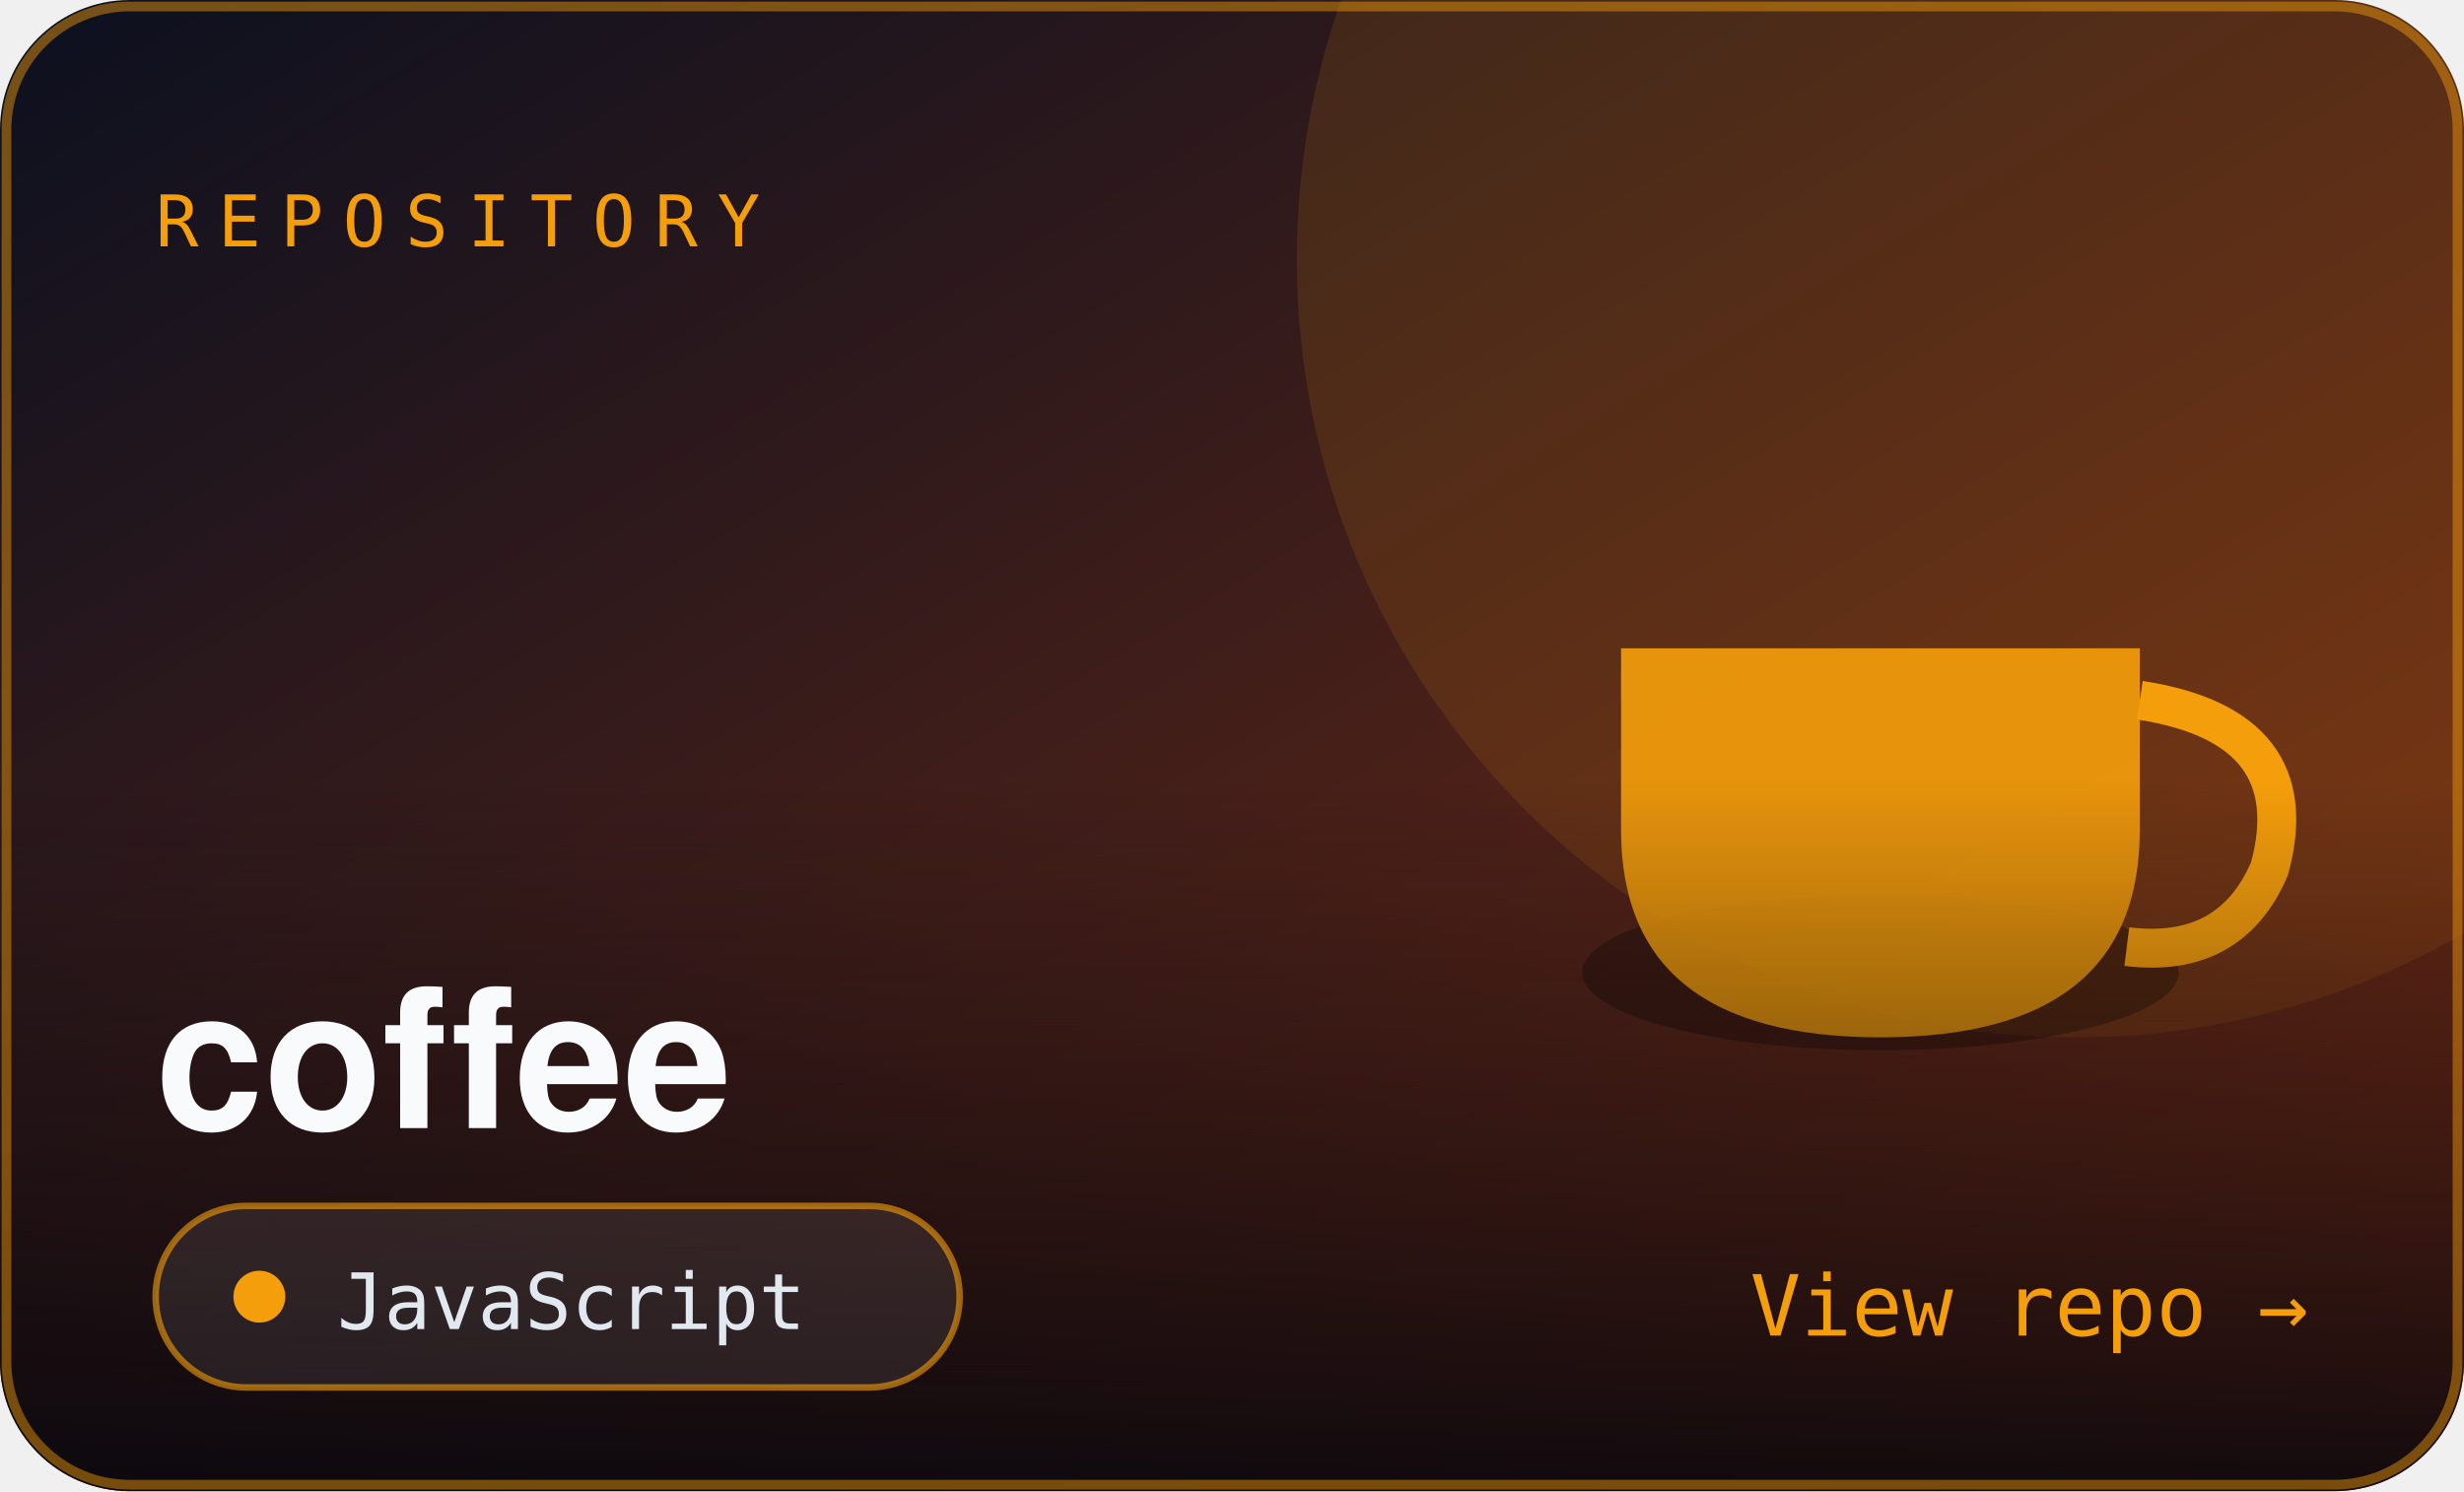
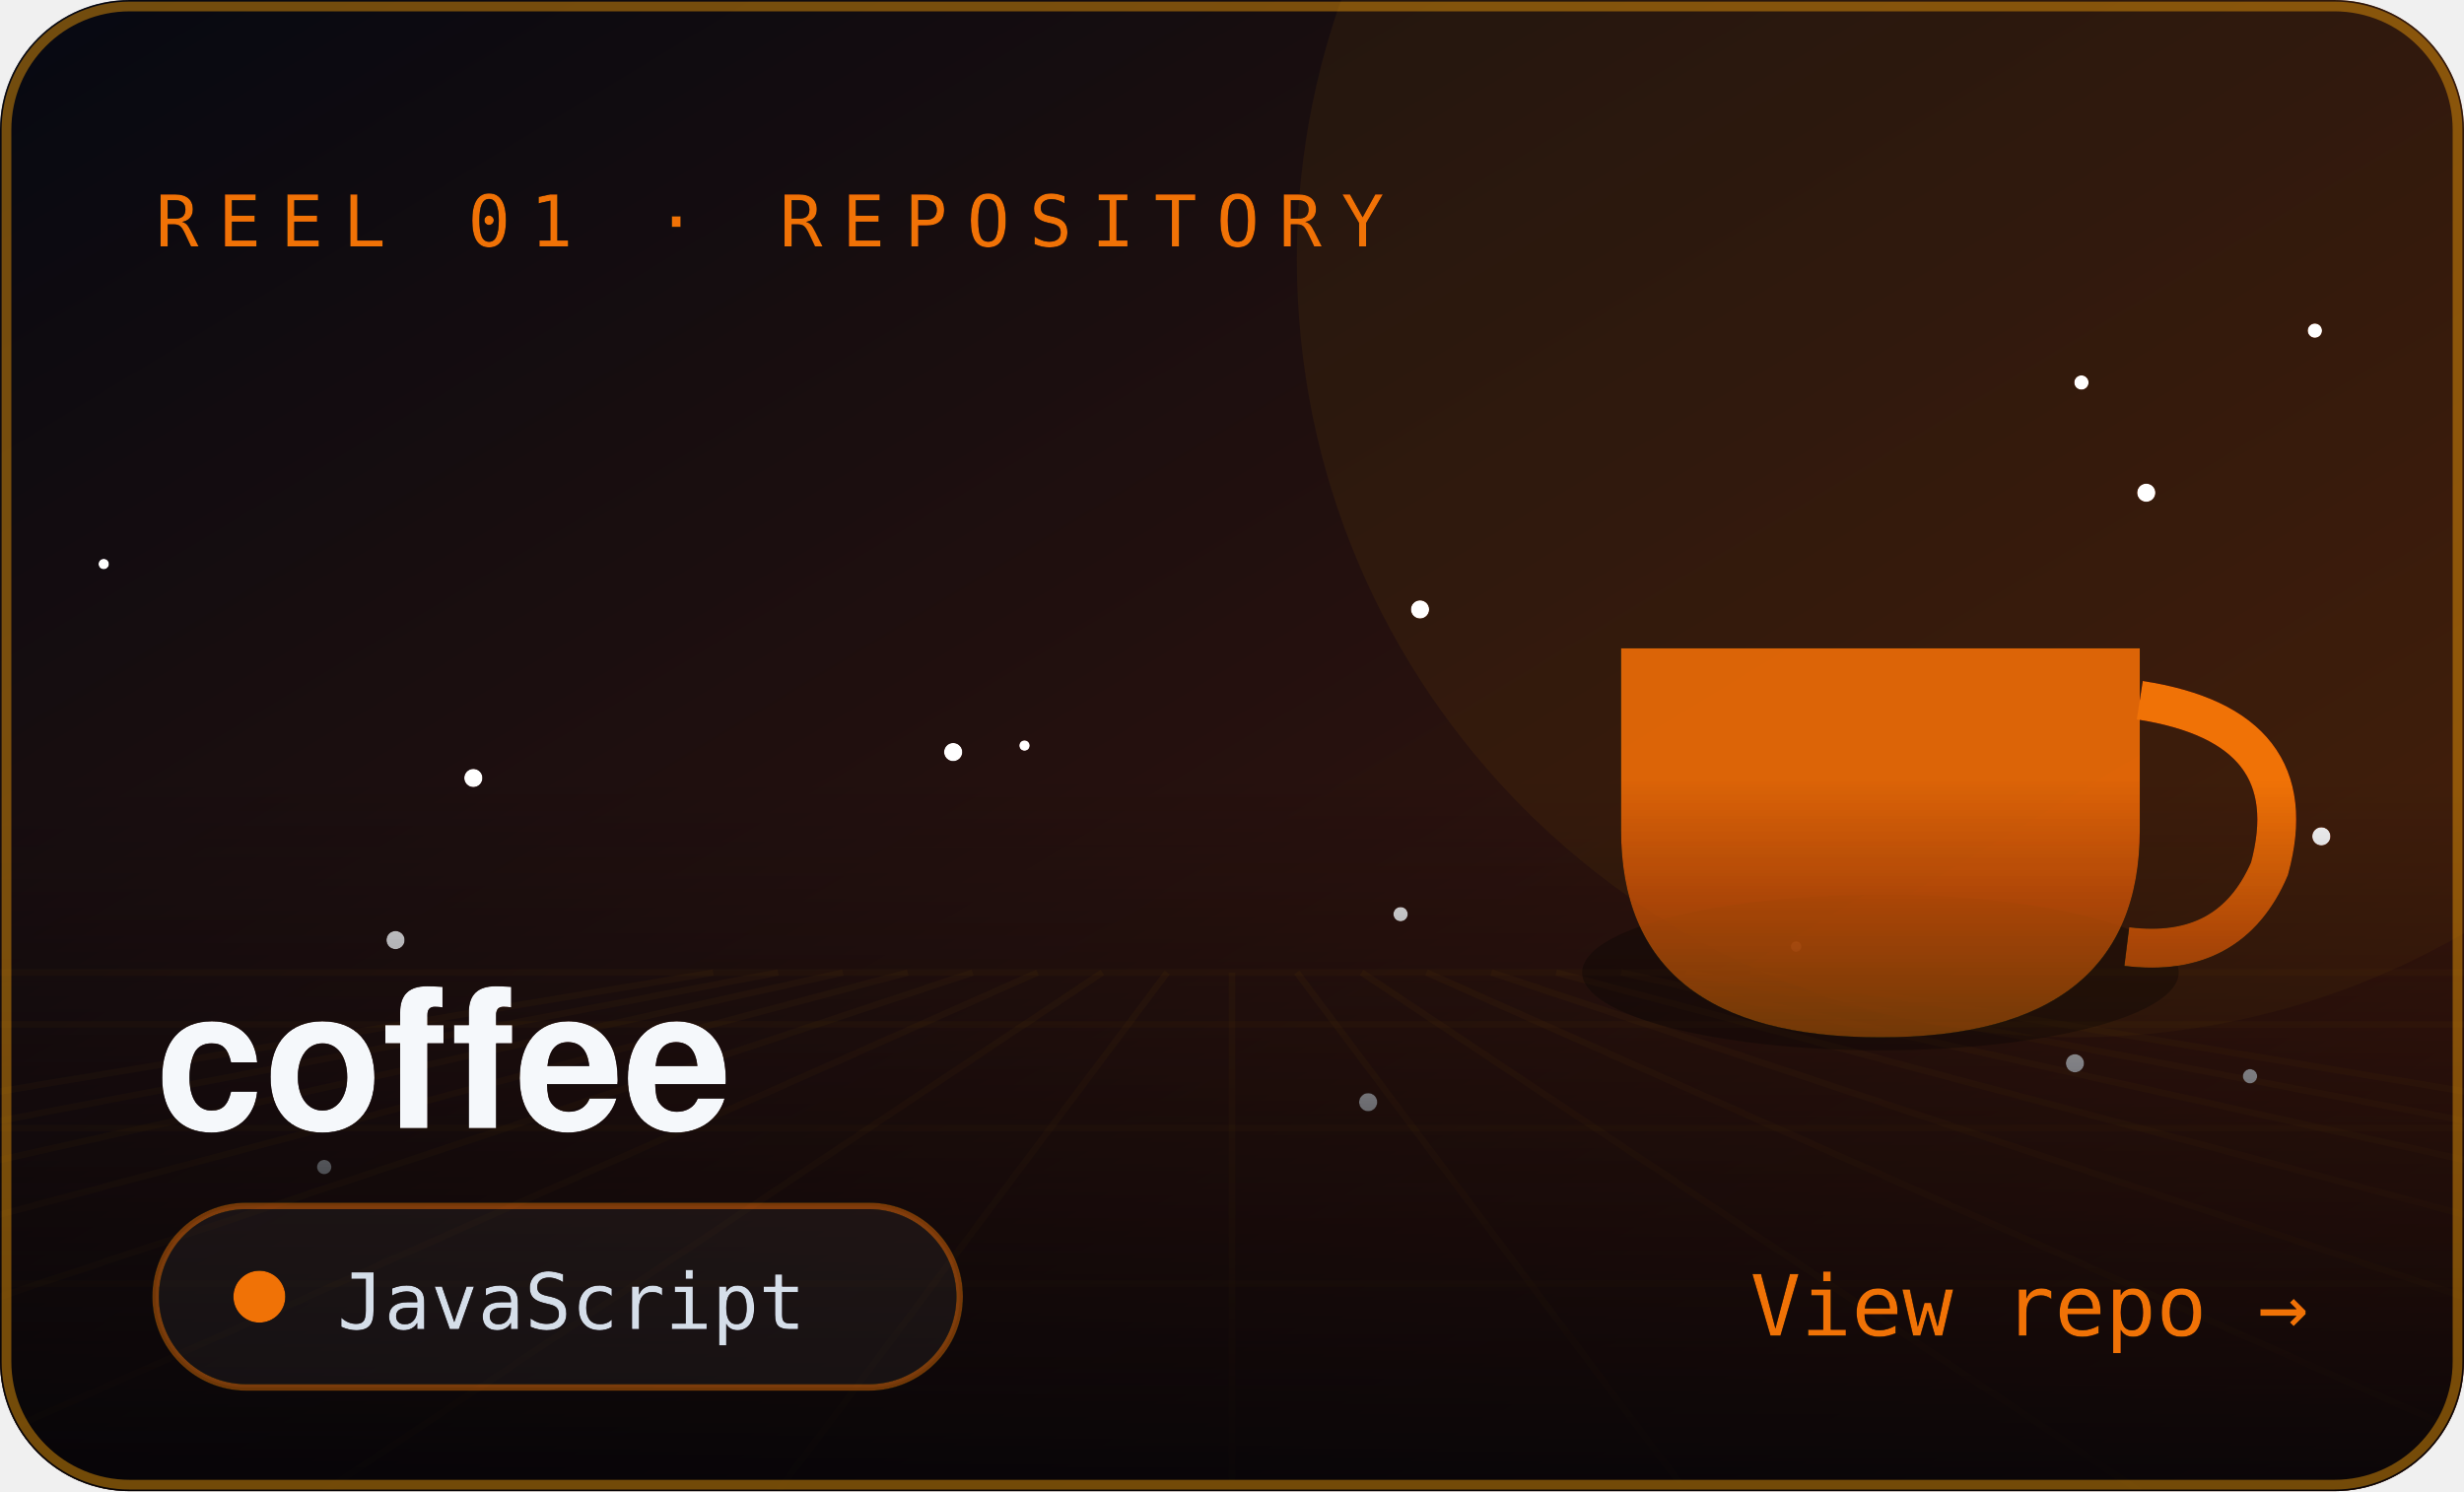
<svg xmlns="http://www.w3.org/2000/svg" width="380" height="230" viewBox="0 0 380 230">
  <defs>
    <linearGradient id="bg" x1="0" y1="0" x2="1" y2="1">
      <stop offset="0" stop-color="#0b1020" />
      <stop offset="1" stop-color="#7c2d12" />
    </linearGradient>
    <radialGradient id="shade" cx="0.3" cy="0.3" r="0.8">
      <stop offset="0" stop-color="#fff" stop-opacity="0.35" />
      <stop offset="1" stop-color="#000" stop-opacity="0.55" />
    </radialGradient>
    <linearGradient id="sh" x1="0" x2="1">
      <stop offset="0" stop-color="#fff" stop-opacity="0" />
      <stop offset="0.5" stop-color="#fff" stop-opacity="0.12" />
      <stop offset="1" stop-color="#fff" stop-opacity="0" />
    </linearGradient>
    <linearGradient id="scrim" x1="0" x2="0" y1="0" y2="1">
      <stop offset="0" stop-color="#05060d" stop-opacity="0" />
      <stop offset="1" stop-color="#05060d" stop-opacity="0.88" />
    </linearGradient>
    <clipPath id="c">
      <rect width="380" height="230" rx="20" />
    </clipPath>
  </defs>
  <g clip-path="url(#c)">
    <rect width="380" height="230" fill="url(#bg)" />
    <circle cx="320" cy="40" r="120" fill="#f59e0b" opacity="0.12">
      <animate attributeName="r" values="100;140;100" dur="7s" repeatCount="indefinite" />
    </circle>
-     <ellipse cx="290" cy="150" rx="46" ry="12" fill="#000" opacity="0.3" />
-     <path d="M250 100 H330 V128 Q330 160 290 160 Q250 160 250 128Z" fill="#f59e0b" opacity="0.9" />
-     <path d="M330 108 Q356 112 350 134 Q344 148 328 146" fill="none" stroke="#f59e0b" stroke-width="6" />
-     <path d="M268 96 Q278 76 260 58 T272 22" fill="none" stroke="#fff" stroke-width="3" stroke-linecap="round" opacity="0">
-       <animate attributeName="opacity" values="0;0.5;0" dur="3.2s" begin="0.0s" repeatCount="indefinite" />
-       <animateTransform attributeName="transform" type="translate" values="0 10;-6 -26" dur="3.2s" begin="0.0s" repeatCount="indefinite" />
-     </path>
-     <path d="M284 96 Q294 76 276 58 T288 22" fill="none" stroke="#fff" stroke-width="3" stroke-linecap="round" opacity="0">
-       <animate attributeName="opacity" values="0;0.5;0" dur="3.2s" begin="0.6s" repeatCount="indefinite" />
-       <animateTransform attributeName="transform" type="translate" values="0 10;-2 -26" dur="3.2s" begin="0.6s" repeatCount="indefinite" />
-     </path>
-     <path d="M300 96 Q310 76 292 58 T304 22" fill="none" stroke="#fff" stroke-width="3" stroke-linecap="round" opacity="0">
-       <animate attributeName="opacity" values="0;0.5;0" dur="3.2s" begin="1.2s" repeatCount="indefinite" />
-       <animateTransform attributeName="transform" type="translate" values="0 10;2 -26" dur="3.2s" begin="1.2s" repeatCount="indefinite" />
-     </path>
-     <path d="M316 96 Q326 76 308 58 T320 22" fill="none" stroke="#fff" stroke-width="3" stroke-linecap="round" opacity="0">
-       <animate attributeName="opacity" values="0;0.5;0" dur="3.2s" begin="1.8s" repeatCount="indefinite" />
-       <animateTransform attributeName="transform" type="translate" values="0 10;6 -26" dur="3.2s" begin="1.8s" repeatCount="indefinite" />
-     </path>
+     <line x1="110" y1="150" x2="-370" y2="230" stroke="#f59e0b" stroke-opacity="0.10" />
+     <line x1="120" y1="150" x2="-300" y2="230" stroke="#f59e0b" stroke-opacity="0.10" />
+     <line x1="130" y1="150" x2="-230" y2="230" stroke="#f59e0b" stroke-opacity="0.10" />
+     <line x1="140" y1="150" x2="-160" y2="230" stroke="#f59e0b" stroke-opacity="0.10" />
+     <line x1="150" y1="150" x2="-90" y2="230" stroke="#f59e0b" stroke-opacity="0.10" />
+     <line x1="160" y1="150" x2="-20" y2="230" stroke="#f59e0b" stroke-opacity="0.10" />
+     <line x1="170" y1="150" x2="50" y2="230" stroke="#f59e0b" stroke-opacity="0.10" />
+     <line x1="180" y1="150" x2="120" y2="230" stroke="#f59e0b" stroke-opacity="0.10" />
+     <line x1="190" y1="150" x2="190" y2="230" stroke="#f59e0b" stroke-opacity="0.10" />
+     <line x1="200" y1="150" x2="260" y2="230" stroke="#f59e0b" stroke-opacity="0.10" />
+     <line x1="210" y1="150" x2="330" y2="230" stroke="#f59e0b" stroke-opacity="0.10" />
+     <line x1="220" y1="150" x2="400" y2="230" stroke="#f59e0b" stroke-opacity="0.10" />
+     <line x1="230" y1="150" x2="470" y2="230" stroke="#f59e0b" stroke-opacity="0.10" />
+     <line x1="240" y1="150" x2="540" y2="230" stroke="#f59e0b" stroke-opacity="0.10" />
+     <line x1="250" y1="150" x2="610" y2="230" stroke="#f59e0b" stroke-opacity="0.10" />
+     <line x1="260" y1="150" x2="680" y2="230" stroke="#f59e0b" stroke-opacity="0.10" />
+     <line x1="270" y1="150" x2="750" y2="230" stroke="#f59e0b" stroke-opacity="0.10" />
+     <line x1="0" y1="150" x2="380" y2="150" stroke="#f59e0b" stroke-opacity="0.08" />
+     <line x1="0" y1="158" x2="380" y2="158" stroke="#f59e0b" stroke-opacity="0.08" />
+     <line x1="0" y1="174" x2="380" y2="174" stroke="#f59e0b" stroke-opacity="0.08" />
+     <line x1="0" y1="198" x2="380" y2="198" stroke="#f59e0b" stroke-opacity="0.08" />
+     <line x1="0" y1="230" x2="380" y2="230" stroke="#f59e0b" stroke-opacity="0.08" />
+     <circle cx="211" cy="170" r="1.4" fill="#fff">
+       <animate attributeName="cy" values="170;130" dur="6.4s" begin="-3.1s" repeatCount="indefinite" />
+       <animate attributeName="opacity" values="0;.8;0" dur="6.4s" begin="-4.0s" repeatCount="indefinite" />
+     </circle>
+     <circle cx="61" cy="145" r="1.4" fill="#fff">
+       <animate attributeName="cy" values="145;105" dur="4.8s" begin="-4.7s" repeatCount="indefinite" />
+       <animate attributeName="opacity" values="0;.8;0" dur="4.8s" begin="-2.9s" repeatCount="indefinite" />
+     </circle>
+     <circle cx="320" cy="164" r="1.4" fill="#fff">
+       <animate attributeName="cy" values="164;124" dur="4.4s" begin="-3.6s" repeatCount="indefinite" />
+       <animate attributeName="opacity" values="0;.8;0" dur="4.4s" begin="-2.7s" repeatCount="indefinite" />
+     </circle>
+     <circle cx="219" cy="94" r="1.4" fill="#fff">
+       <animate attributeName="cy" values="94;54" dur="7.1s" begin="-4.4s" repeatCount="indefinite" />
+       <animate attributeName="opacity" values="0;.8;0" dur="7.1s" begin="-4.9s" repeatCount="indefinite" />
+     </circle>
+     <circle cx="347" cy="166" r="1.1" fill="#fff">
+       <animate attributeName="cy" values="166;126" dur="8.4s" begin="-4.4s" repeatCount="indefinite" />
+       <animate attributeName="opacity" values="0;.8;0" dur="8.4s" begin="-2.6s" repeatCount="indefinite" />
+     </circle>
+     <circle cx="277" cy="146" r="0.8" fill="#fff">
+       <animate attributeName="cy" values="146;106" dur="6.4s" begin="-5.5s" repeatCount="indefinite" />
+       <animate attributeName="opacity" values="0;.8;0" dur="6.4s" begin="-2.5s" repeatCount="indefinite" />
+     </circle>
+     <circle cx="331" cy="76" r="1.4" fill="#fff">
+       <animate attributeName="cy" values="76;36" dur="6.7s" begin="-0.4s" repeatCount="indefinite" />
+       <animate attributeName="opacity" values="0;.8;0" dur="6.7s" begin="-3.8s" repeatCount="indefinite" />
+     </circle>
+     <circle cx="358" cy="129" r="1.4" fill="#fff">
+       <animate attributeName="cy" values="129;89" dur="5.5s" begin="-2.3s" repeatCount="indefinite" />
+       <animate attributeName="opacity" values="0;.8;0" dur="5.5s" begin="-2.7s" repeatCount="indefinite" />
+     </circle>
+     <circle cx="321" cy="59" r="1.1" fill="#fff">
+       <animate attributeName="cy" values="59;19" dur="7.8s" begin="-6.9s" repeatCount="indefinite" />
+       <animate attributeName="opacity" values="0;.8;0" dur="7.8s" begin="-6.4s" repeatCount="indefinite" />
+     </circle>
+     <circle cx="216" cy="141" r="1.1" fill="#fff">
+       <animate attributeName="cy" values="141;101" dur="4.1s" begin="-3.6s" repeatCount="indefinite" />
+       <animate attributeName="opacity" values="0;.8;0" dur="4.1s" begin="-1.1s" repeatCount="indefinite" />
+     </circle>
+     <circle cx="50" cy="180" r="1.1" fill="#fff">
+       <animate attributeName="cy" values="180;140" dur="8.1s" begin="-6.6s" repeatCount="indefinite" />
+       <animate attributeName="opacity" values="0;.8;0" dur="8.1s" begin="-0.4s" repeatCount="indefinite" />
+     </circle>
+     <circle cx="147" cy="116" r="1.4" fill="#fff">
+       <animate attributeName="cy" values="116;76" dur="5.6s" begin="-2.4s" repeatCount="indefinite" />
+       <animate attributeName="opacity" values="0;.8;0" dur="5.6s" begin="-1.6s" repeatCount="indefinite" />
+     </circle>
+     <circle cx="158" cy="115" r="0.8" fill="#fff">
+       <animate attributeName="cy" values="115;75" dur="7.0s" begin="-0.3s" repeatCount="indefinite" />
+       <animate attributeName="opacity" values="0;.8;0" dur="7.0s" begin="-1.9s" repeatCount="indefinite" />
+     </circle>
+     <circle cx="357" cy="51" r="1.1" fill="#fff">
+       <animate attributeName="cy" values="51;11" dur="6.2s" begin="-1.6s" repeatCount="indefinite" />
+       <animate attributeName="opacity" values="0;.8;0" dur="6.2s" begin="-2.2s" repeatCount="indefinite" />
+     </circle>
+     <circle cx="16" cy="87" r="0.8" fill="#fff">
+       <animate attributeName="cy" values="87;47" dur="8.2s" begin="-0.8s" repeatCount="indefinite" />
+       <animate attributeName="opacity" values="0;.8;0" dur="8.2s" begin="-7.1s" repeatCount="indefinite" />
+     </circle>
+     <circle cx="73" cy="120" r="1.4" fill="#fff">
+       <animate attributeName="cy" values="120;80" dur="7.2s" begin="-2.4s" repeatCount="indefinite" />
+       <animate attributeName="opacity" values="0;.8;0" dur="7.2s" begin="-3.7s" repeatCount="indefinite" />
+     </circle>
+     <g filter="url(#pg)">
+       <ellipse cx="290" cy="150" rx="46" ry="12" fill="#000" opacity="0.3" />
+       <path d="M250 100 H330 V128 Q330 160 290 160 Q250 160 250 128Z" fill="#f59e0b" opacity="0.9" />
+       <path d="M330 108 Q356 112 350 134 Q344 148 328 146" fill="none" stroke="#f59e0b" stroke-width="6" />
+       <path d="M268 96 Q278 76 260 58 T272 22" fill="none" stroke="#fff" stroke-width="3" stroke-linecap="round" opacity="0">
+         <animate attributeName="opacity" values="0;0.5;0" dur="3.2s" begin="0.0s" repeatCount="indefinite" />
+         <animateTransform attributeName="transform" type="translate" values="0 10;-6 -26" dur="3.2s" begin="0.0s" repeatCount="indefinite" />
+       </path>
+       <path d="M284 96 Q294 76 276 58 T288 22" fill="none" stroke="#fff" stroke-width="3" stroke-linecap="round" opacity="0">
+         <animate attributeName="opacity" values="0;0.5;0" dur="3.2s" begin="0.6s" repeatCount="indefinite" />
+         <animateTransform attributeName="transform" type="translate" values="0 10;-2 -26" dur="3.2s" begin="0.6s" repeatCount="indefinite" />
+       </path>
+       <path d="M300 96 Q310 76 292 58 T304 22" fill="none" stroke="#fff" stroke-width="3" stroke-linecap="round" opacity="0">
+         <animate attributeName="opacity" values="0;0.5;0" dur="3.2s" begin="1.2s" repeatCount="indefinite" />
+         <animateTransform attributeName="transform" type="translate" values="0 10;2 -26" dur="3.2s" begin="1.2s" repeatCount="indefinite" />
+       </path>
+       <path d="M316 96 Q326 76 308 58 T320 22" fill="none" stroke="#fff" stroke-width="3" stroke-linecap="round" opacity="0">
+         <animate attributeName="opacity" values="0;0.5;0" dur="3.2s" begin="1.8s" repeatCount="indefinite" />
+         <animateTransform attributeName="transform" type="translate" values="0 10;6 -26" dur="3.2s" begin="1.8s" repeatCount="indefinite" />
+       </path>
+     </g>
+     <rect width="380" height="230" fill="url(#vg)" />
    <rect y="120" width="380" height="110" fill="url(#scrim)" />
-     <text x="24" y="38" font-family="ui-monospace,'SFMono-Regular',Menlo,Consolas,monospace" font-size="11" letter-spacing="3" fill="#f59e0b">REPOSITORY</text>
+     <text x="24" y="38" font-family="ui-monospace,'SFMono-Regular',Menlo,Consolas,monospace" font-size="11" letter-spacing="3" fill="#f59e0b">REEL 01 · REPOSITORY</text>
    <text x="24" y="174" font-family="'Segoe UI',system-ui,-apple-system,Helvetica,Arial,sans-serif" font-size="30" font-weight="800" fill="#f8fafc">coffee</text>
    <g transform="translate(24 186)">
      <rect width="124" height="28" rx="14" fill="#ffffff" fill-opacity="0.08" stroke="#f59e0b" stroke-opacity="0.6" />
      <circle cx="16" cy="14" r="4" fill="#f59e0b" />
      <text x="28" y="19" font-family="ui-monospace,'SFMono-Regular',Menlo,Consolas,monospace" font-size="12" fill="#e2e8f0">JavaScript</text>
    </g>
    <text x="356" y="206" text-anchor="end" font-family="ui-monospace,'SFMono-Regular',Menlo,Consolas,monospace" font-size="13" fill="#f59e0b">View repo →</text>
    <rect x="-200" y="0" width="140" height="230" fill="url(#sh)" transform="skewX(-20)">
-       <animate attributeName="x" values="-200;520" dur="5s" begin="1s" repeatCount="indefinite" />
+       <animate attributeName="x" values="-200;520" dur="5s" begin="2s" repeatCount="indefinite" />
    </rect>
+     <rect width="380" height="230" filter="url(#grain)" opacity="0.45" style="mix-blend-mode:overlay" />
  </g>
  <rect x="1" y="1" width="378" height="228" rx="19" fill="none" stroke="#f59e0b" stroke-opacity="0.45" stroke-width="1.5" />
</svg>
